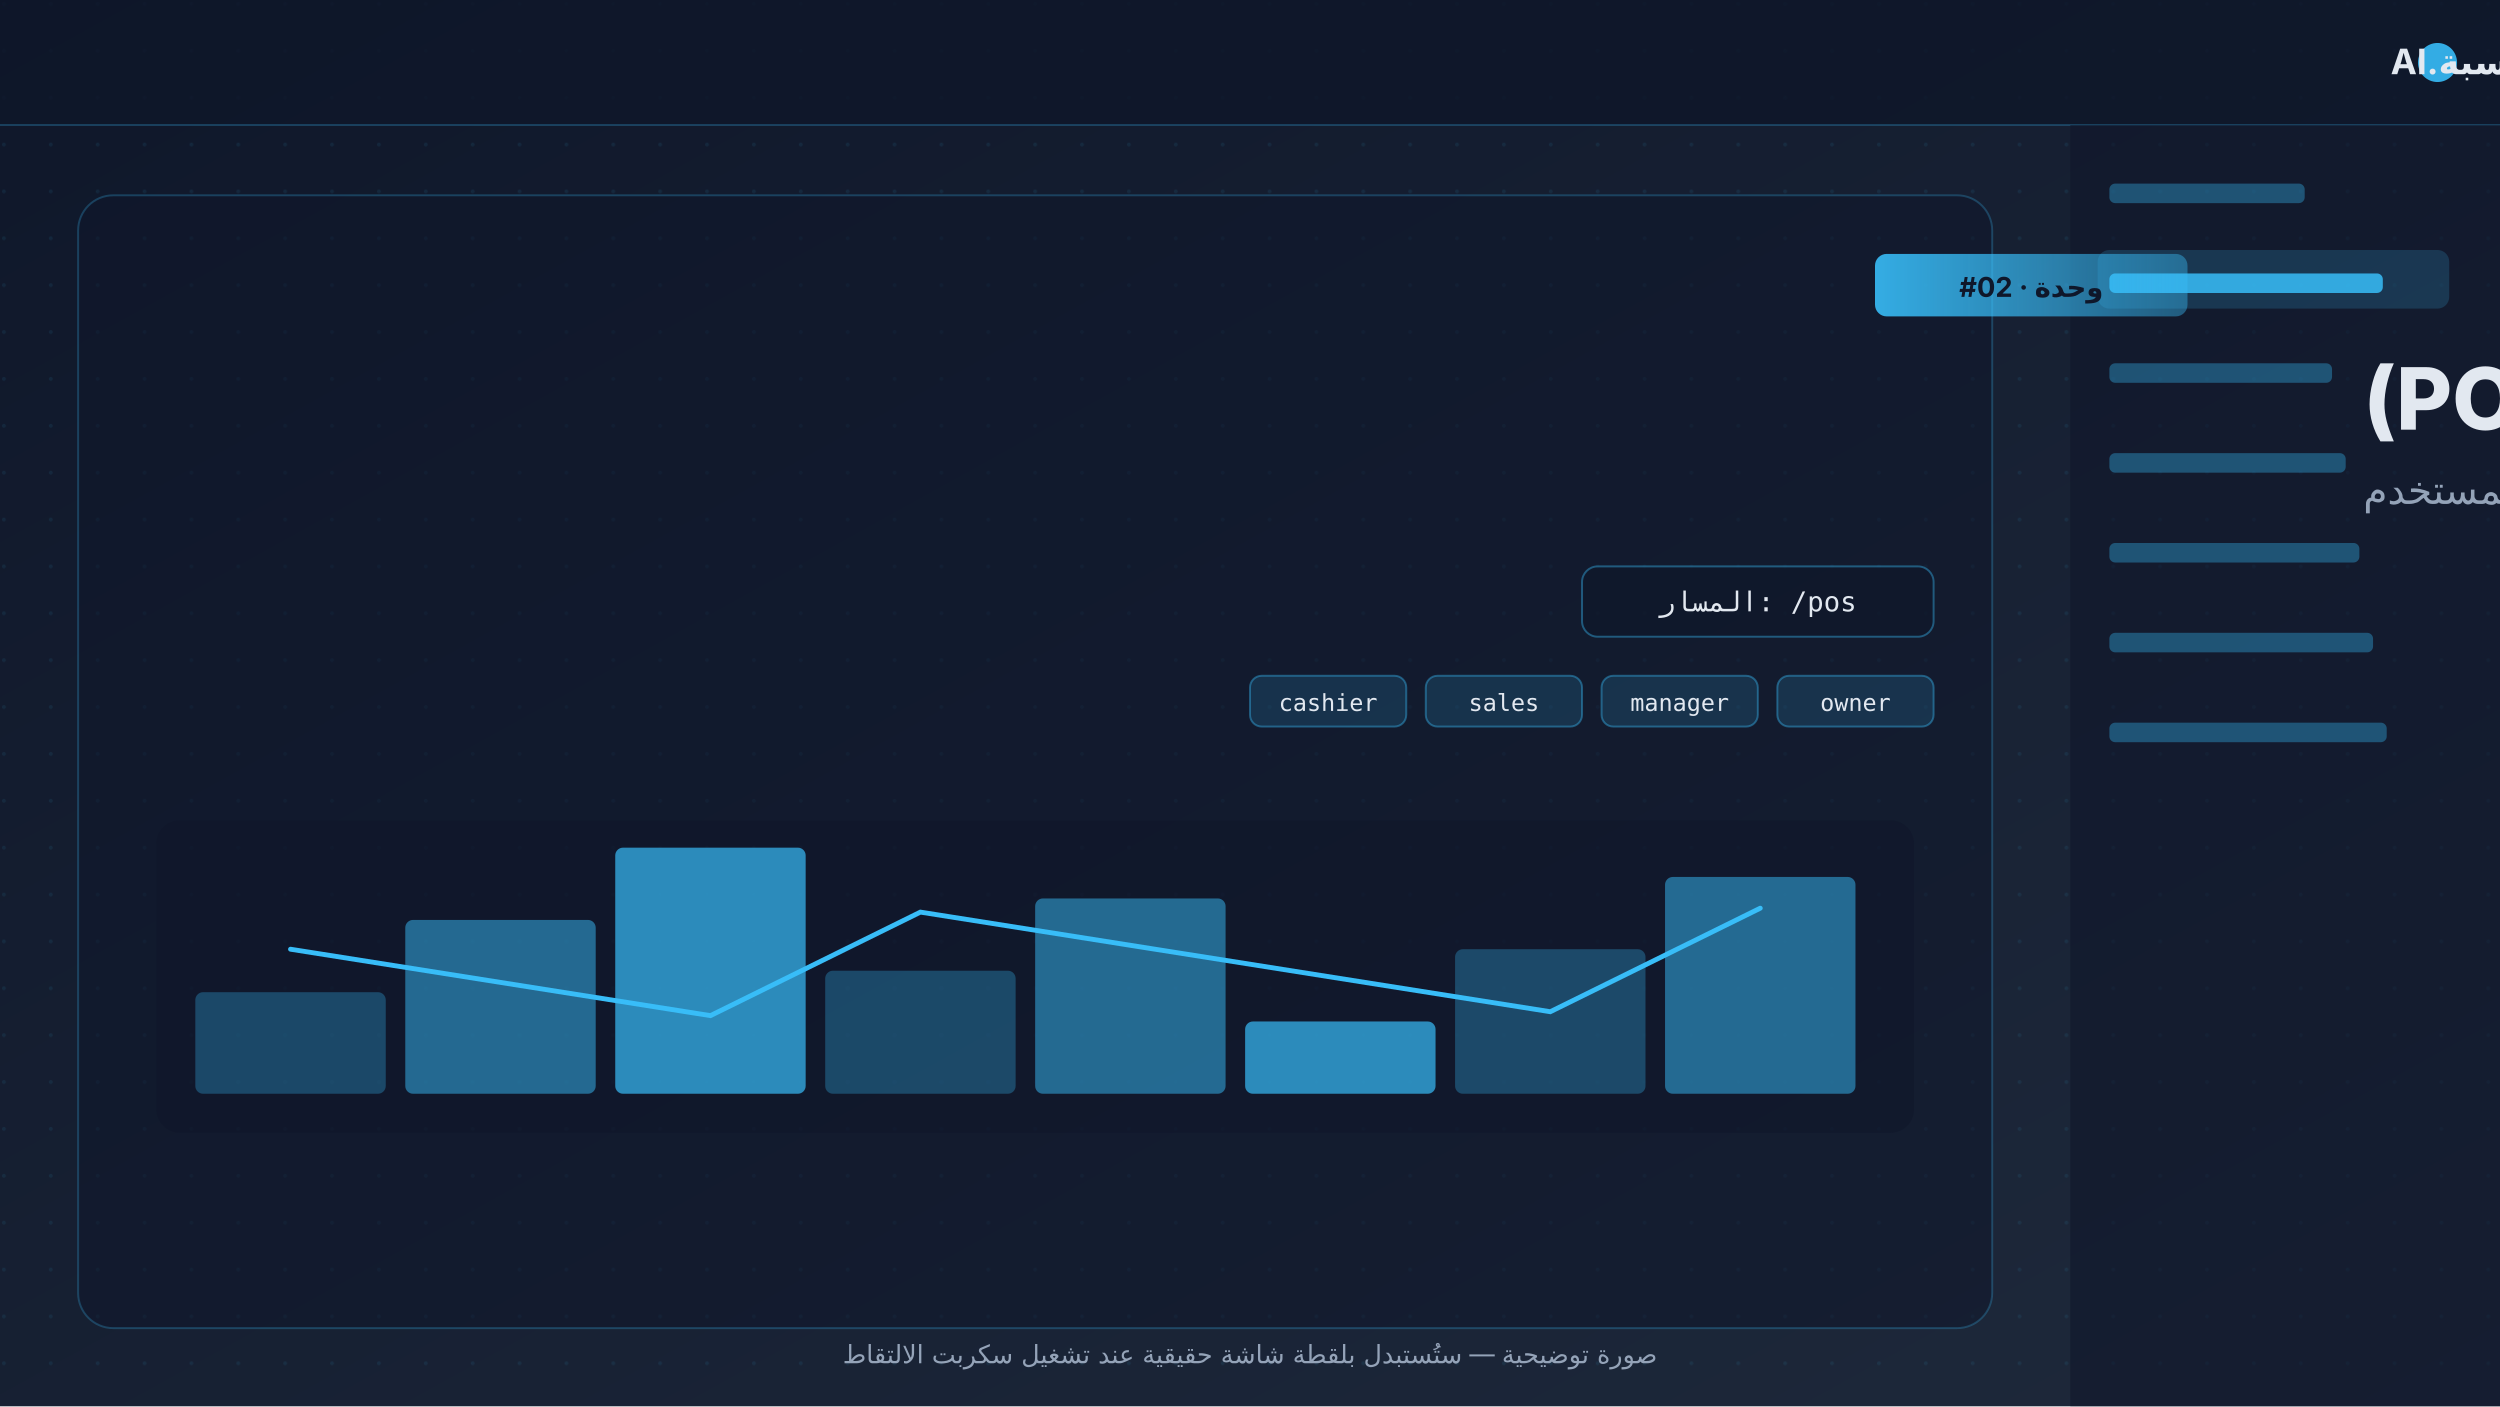
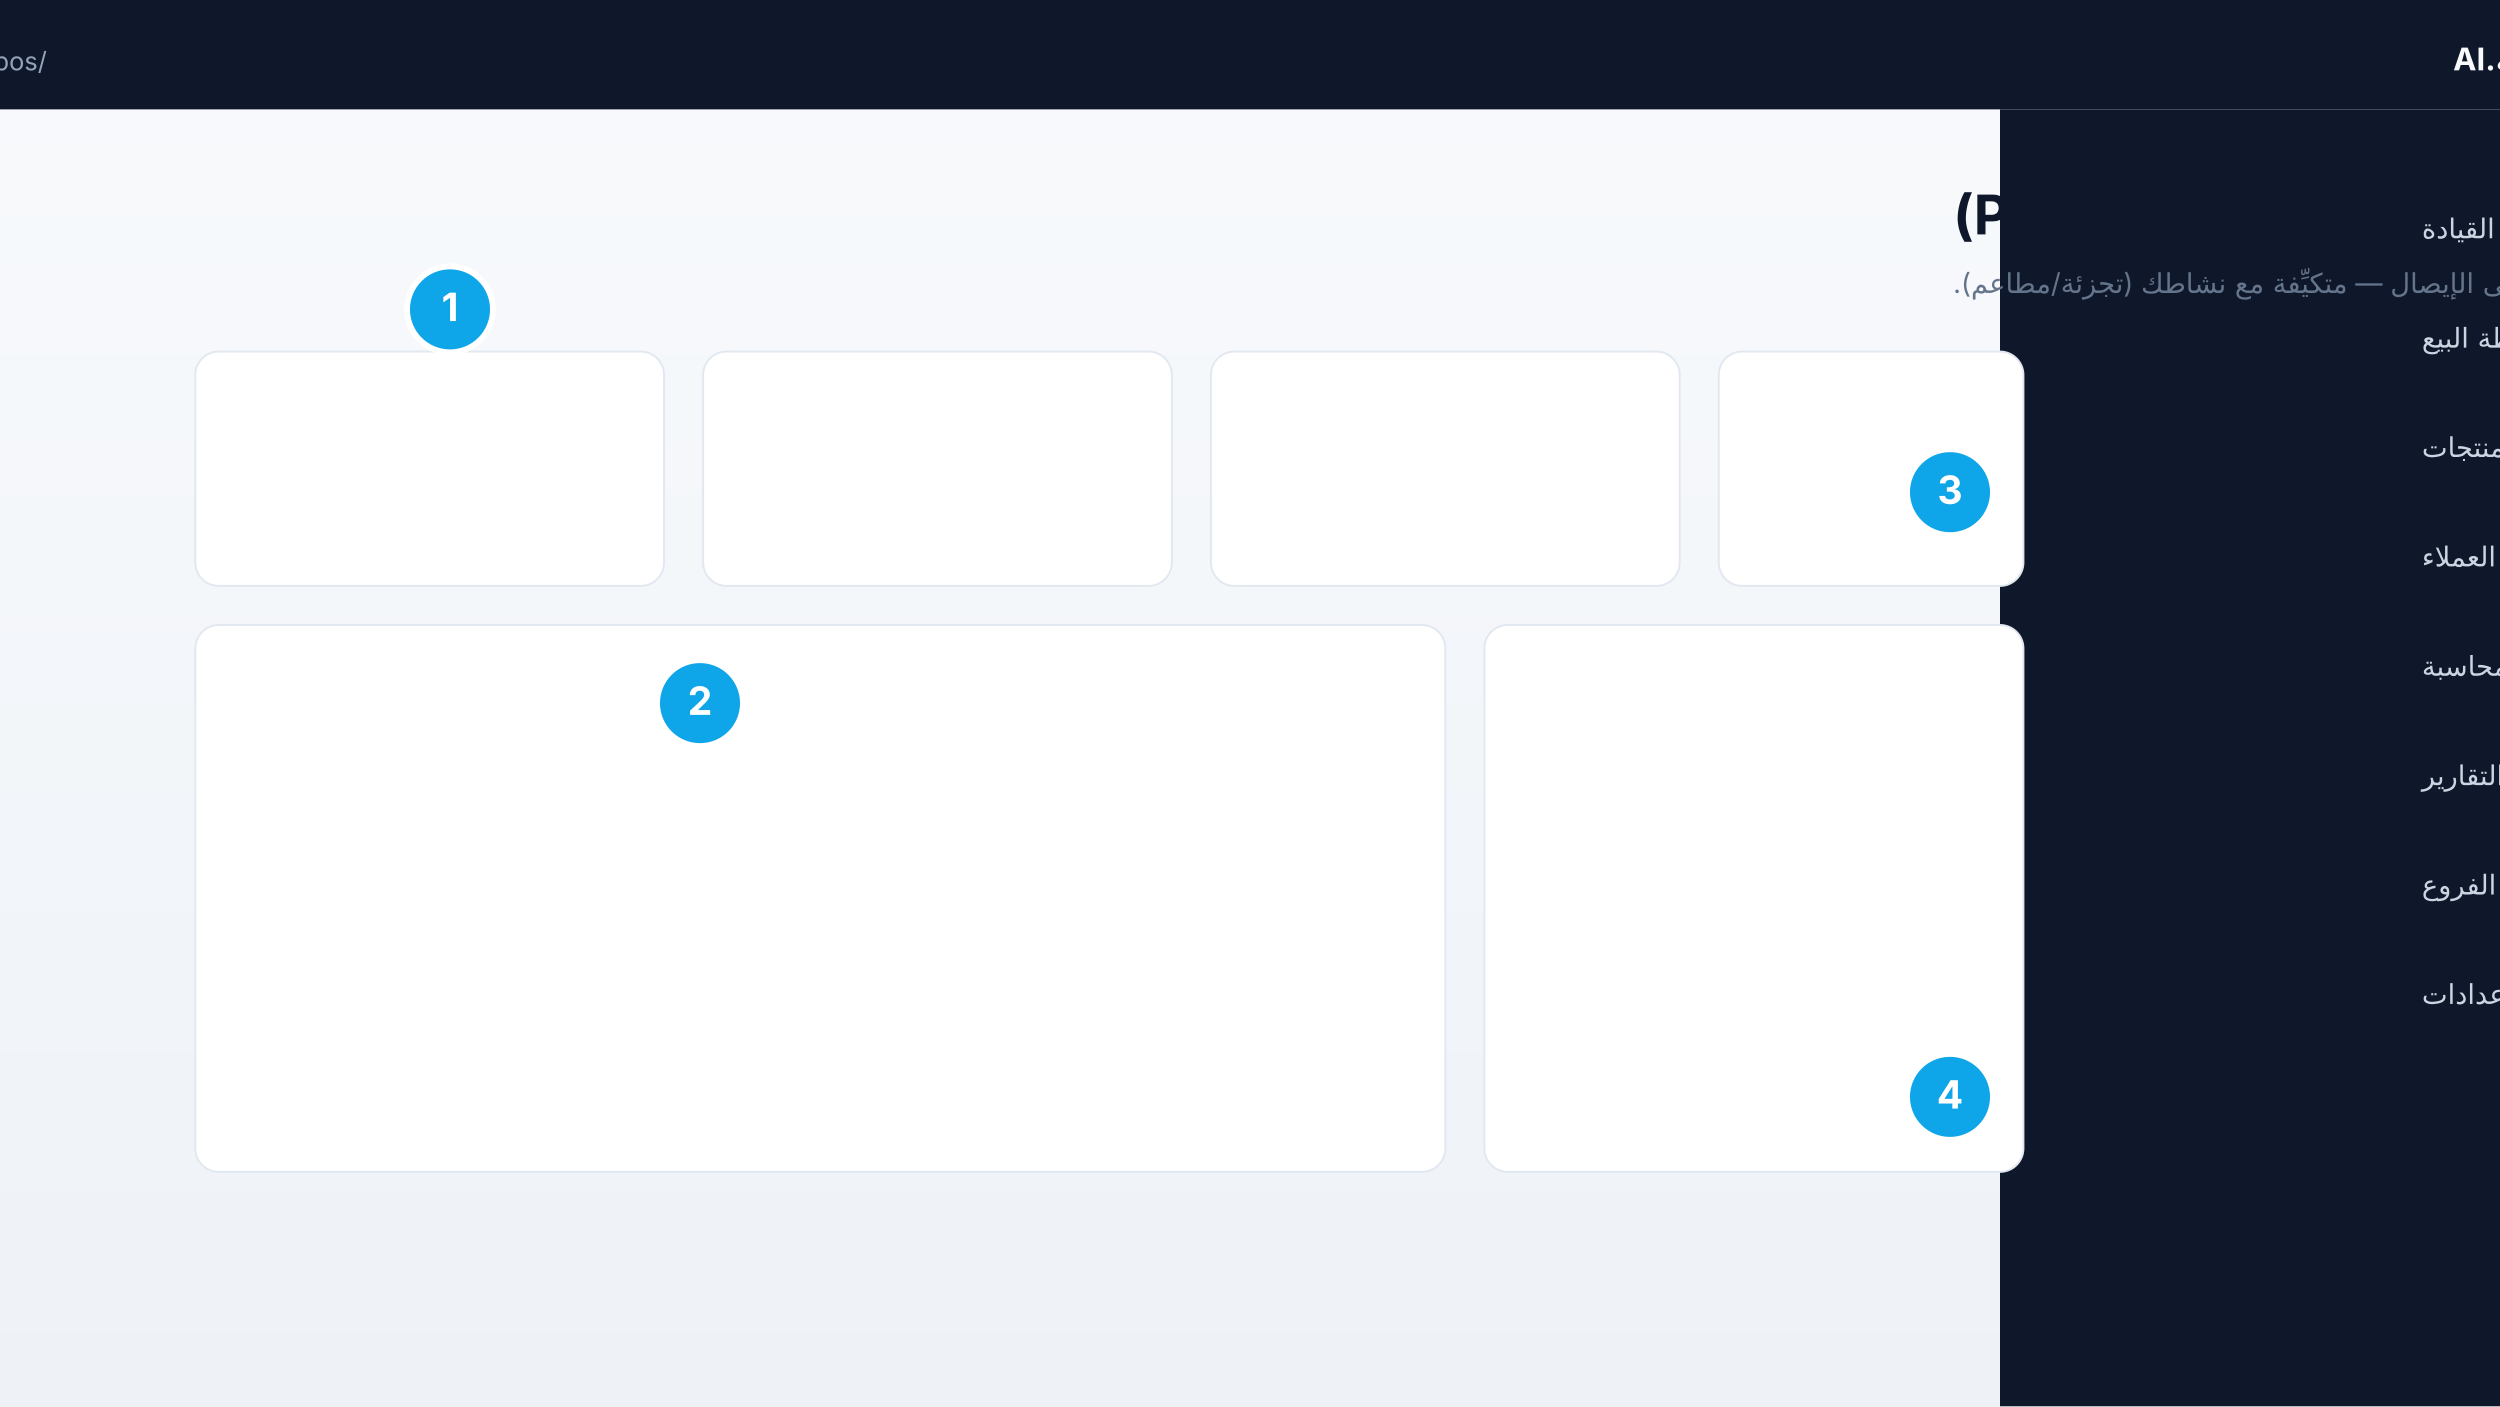
- <svg xmlns="http://www.w3.org/2000/svg" viewBox="0 0 1280 720" font-family="'IBM Plex Sans Arabic','Inter','Segoe UI',sans-serif">
+ <svg xmlns="http://www.w3.org/2000/svg" viewBox="0 0 1280 720" font-family="'IBM Plex Sans Arabic','Inter','Segoe UI',sans-serif" direction="rtl">
  <defs>
-     <linearGradient id="bg" x1="0" y1="0" x2="1" y2="1">
-       <stop offset="0%" stop-color="#0f172a" />
-       <stop offset="100%" stop-color="#1e293b" />
+     <linearGradient id="appbg" x1="0" y1="0" x2="0" y2="1">
+       <stop offset="0%" stop-color="#f8fafc" />
+       <stop offset="100%" stop-color="#eef2f7" />
    </linearGradient>
-     <linearGradient id="accent" x1="0" y1="0" x2="1" y2="0">
-       <stop offset="0%" stop-color="#38bdf8" stop-opacity="0.9" />
-       <stop offset="100%" stop-color="#38bdf8" stop-opacity="0.4" />
-     </linearGradient>
-     <pattern id="dots" width="24" height="24" patternUnits="userSpaceOnUse">
-       <circle cx="2" cy="2" r="1" fill="#38bdf8" fill-opacity="0.08" />
-     </pattern>
  </defs>
-   <rect width="1280" height="720" fill="url(#bg)" />
-   <rect width="1280" height="720" fill="url(#dots)" />
-   <rect x="0" y="0" width="1280" height="64" fill="#0f172a" fill-opacity="0.85" />
-   <line x1="0" y1="64" x2="1280" y2="64" stroke="#38bdf8" stroke-opacity="0.25" />
-   <circle cx="1248" cy="32" r="10" fill="#38bdf8" fill-opacity="0.9" />
-   <text x="1224" y="38" text-anchor="end" fill="#e2e8f0" font-size="18" font-weight="700" direction="rtl">حاسبة.AI</text>
-   <rect x="1060" y="64" width="220" height="656" fill="#0f172a" fill-opacity="0.6" />
-   <rect x="1080" y="94" width="100" height="10" rx="3" fill="#38bdf8" fill-opacity="0.35" />
-   <rect x="1074" y="128" width="180" height="30" rx="6" fill="#38bdf8" fill-opacity="0.18" />
-   <rect x="1080" y="140" width="140" height="10" rx="3" fill="#38bdf8" fill-opacity="0.85" />
-   <rect x="1080" y="186" width="114" height="10" rx="3" fill="#38bdf8" fill-opacity="0.35" />
-   <rect x="1080" y="232" width="121" height="10" rx="3" fill="#38bdf8" fill-opacity="0.35" />
-   <rect x="1080" y="278" width="128" height="10" rx="3" fill="#38bdf8" fill-opacity="0.35" />
-   <rect x="1080" y="324" width="135" height="10" rx="3" fill="#38bdf8" fill-opacity="0.35" />
-   <rect x="1080" y="370" width="142" height="10" rx="3" fill="#38bdf8" fill-opacity="0.35" />
-   <rect x="40" y="100" width="980" height="580" rx="18" fill="#0f172a" fill-opacity="0.55" stroke="#38bdf8" stroke-opacity="0.25" />
-   <rect x="960" y="130" width="160" height="32" rx="6" fill="url(#accent)" />
-   <text x="1040" y="152" text-anchor="middle" fill="#0f172a" font-size="14" font-weight="700">#02 · وحدة</text>
-   <text x="1210" y="220" text-anchor="end" fill="#e2e8f0" font-size="44" font-weight="800" direction="rtl">نقطة البيع (POS)</text>
-   <text x="1210" y="258" text-anchor="end" fill="#94a3b8" font-size="20" direction="rtl">حاسبة.AI ERP — دليل المستخدم</text>
-   <rect x="810" y="290" width="180" height="36" rx="8" fill="#0f172a" fill-opacity="0.7" stroke="#38bdf8" stroke-opacity="0.4" />
-   <text x="900" y="313" text-anchor="middle" fill="#e2e8f0" font-size="14" font-family="ui-monospace,'SFMono-Regular',monospace">المسار: /pos</text>
-   <rect x="910" y="346" width="80" height="26" rx="6" fill="#38bdf8" fill-opacity="0.15" stroke="#38bdf8" stroke-opacity="0.4" />
-   <text x="950" y="364" text-anchor="middle" fill="#e2e8f0" font-size="12" font-family="ui-monospace,monospace">owner</text>
-   <rect x="820" y="346" width="80" height="26" rx="6" fill="#38bdf8" fill-opacity="0.15" stroke="#38bdf8" stroke-opacity="0.4" />
-   <text x="860" y="364" text-anchor="middle" fill="#e2e8f0" font-size="12" font-family="ui-monospace,monospace">manager</text>
-   <rect x="730" y="346" width="80" height="26" rx="6" fill="#38bdf8" fill-opacity="0.15" stroke="#38bdf8" stroke-opacity="0.4" />
-   <text x="770" y="364" text-anchor="middle" fill="#e2e8f0" font-size="12" font-family="ui-monospace,monospace">sales</text>
-   <rect x="640" y="346" width="80" height="26" rx="6" fill="#38bdf8" fill-opacity="0.15" stroke="#38bdf8" stroke-opacity="0.4" />
-   <text x="680" y="364" text-anchor="middle" fill="#e2e8f0" font-size="12" font-family="ui-monospace,monospace">cashier</text>
-   <g transform="translate(80, 420)">
-     <rect x="0" y="0" width="900" height="160" rx="12" fill="#0f172a" fill-opacity="0.6" />
-     <rect x="20" y="88" width="97.5" height="52" rx="4" fill="#38bdf8" fill-opacity="0.3" />
-     <rect x="127.5" y="51" width="97.5" height="89" rx="4" fill="#38bdf8" fill-opacity="0.5" />
-     <rect x="235" y="14" width="97.5" height="126" rx="4" fill="#38bdf8" fill-opacity="0.7" />
-     <rect x="342.5" y="77" width="97.5" height="63" rx="4" fill="#38bdf8" fill-opacity="0.3" />
-     <rect x="450" y="40" width="97.5" height="100" rx="4" fill="#38bdf8" fill-opacity="0.5" />
-     <rect x="557.5" y="103" width="97.5" height="37" rx="4" fill="#38bdf8" fill-opacity="0.7" />
-     <rect x="665" y="66" width="97.5" height="74" rx="4" fill="#38bdf8" fill-opacity="0.3" />
-     <rect x="772.5" y="29" width="97.5" height="111" rx="4" fill="#38bdf8" fill-opacity="0.5" />
-     <polyline points="68.75,66 176.25,83 283.75,100 391.25,47 498.75,64 606.25,81 713.75,98 821.25,45" fill="none" stroke="#38bdf8" stroke-width="2.5" stroke-linecap="round" />
-   </g>
-   <text x="640" y="698" text-anchor="middle" fill="#94a3b8" font-size="13" direction="rtl">صورة توضيحية — ستُستبدل بلقطة شاشة حقيقية عند تشغيل سكربت الالتقاط</text>
+   <rect width="1280" height="720" fill="url(#appbg)" />
+   <rect x="0" y="0" width="1280" height="56" fill="#0f172a" />
+   <text x="1256" y="36" fill="#f8fafc" font-size="16" font-weight="700" text-anchor="end">حاسبة.AI</text>
+   <text x="24" y="36" fill="#94a3b8" font-size="13" text-anchor="start">/pos</text>
+   <rect x="1024" y="56" width="256" height="664" fill="#0f172a" />
+   <rect x="1048" y="96" width="208" height="40" rx="8" fill="transparent" />
+   <text x="1240" y="122" fill="#cbd5e1" font-size="14" font-weight="500" text-anchor="end" direction="rtl">لوحة القيادة</text>
+   <rect x="1048" y="152" width="208" height="40" rx="8" fill="transparent" />
+   <text x="1240" y="178" fill="#cbd5e1" font-size="14" font-weight="500" text-anchor="end" direction="rtl">نقطة البيع</text>
+   <rect x="1048" y="208" width="208" height="40" rx="8" fill="transparent" />
+   <text x="1240" y="234" fill="#cbd5e1" font-size="14" font-weight="500" text-anchor="end" direction="rtl">المنتجات</text>
+   <rect x="1048" y="264" width="208" height="40" rx="8" fill="transparent" />
+   <text x="1240" y="290" fill="#cbd5e1" font-size="14" font-weight="500" text-anchor="end" direction="rtl">العملاء</text>
+   <rect x="1048" y="320" width="208" height="40" rx="8" fill="transparent" />
+   <text x="1240" y="346" fill="#cbd5e1" font-size="14" font-weight="500" text-anchor="end" direction="rtl">المحاسبة</text>
+   <rect x="1048" y="376" width="208" height="40" rx="8" fill="transparent" />
+   <text x="1240" y="402" fill="#cbd5e1" font-size="14" font-weight="500" text-anchor="end" direction="rtl">التقارير</text>
+   <rect x="1048" y="432" width="208" height="40" rx="8" fill="transparent" />
+   <text x="1240" y="458" fill="#cbd5e1" font-size="14" font-weight="500" text-anchor="end" direction="rtl">الفروع</text>
+   <rect x="1048" y="488" width="208" height="40" rx="8" fill="transparent" />
+   <text x="1240" y="514" fill="#cbd5e1" font-size="14" font-weight="500" text-anchor="end" direction="rtl">الإعدادات</text>
+   <text x="1000" y="120" fill="#0f172a" font-size="28" font-weight="700" text-anchor="end">نقطة البيع (POS)</text>
+   <text x="1000" y="150" fill="#64748b" font-size="14" text-anchor="end">واجهة كاشير سريعة بدعم الجلسات، الطلبات الموقوفة، نقاط الولاء، وعلامة ZATCA على الإيصال — متكيِّفة مع نشاطك (تجزئة/مطاعم).</text>
+   <rect x="100" y="180" width="240" height="120" rx="12" fill="#ffffff" stroke="#e2e8f0" />
+   <rect x="360" y="180" width="240" height="120" rx="12" fill="#ffffff" stroke="#e2e8f0" />
+   <rect x="620" y="180" width="240" height="120" rx="12" fill="#ffffff" stroke="#e2e8f0" />
+   <rect x="880" y="180" width="156" height="120" rx="12" fill="#ffffff" stroke="#e2e8f0" />
+   <rect x="100" y="320" width="640" height="280" rx="12" fill="#ffffff" stroke="#e2e8f0" />
+   <rect x="760" y="320" width="276" height="280" rx="12" fill="#ffffff" stroke="#e2e8f0" />
+   <circle cx="230.4" cy="158.4" r="22" fill="#0ea5e9" stroke="#ffffff" stroke-width="3" />
+   <text x="230.4" y="164.4" fill="#ffffff" font-size="20" font-weight="700" text-anchor="middle">1</text>
+   <circle cx="358.4" cy="360" r="22" fill="#0ea5e9" stroke="#ffffff" stroke-width="3" />
+   <text x="358.4" y="366" fill="#ffffff" font-size="20" font-weight="700" text-anchor="middle">2</text>
+   <circle cx="998.4" cy="252" r="22" fill="#0ea5e9" stroke="#ffffff" stroke-width="3" />
+   <text x="998.4" y="258" fill="#ffffff" font-size="20" font-weight="700" text-anchor="middle">3</text>
+   <circle cx="998.4" cy="561.6" r="22" fill="#0ea5e9" stroke="#ffffff" stroke-width="3" />
+   <text x="998.4" y="567.6" fill="#ffffff" font-size="20" font-weight="700" text-anchor="middle">4</text>
</svg>
